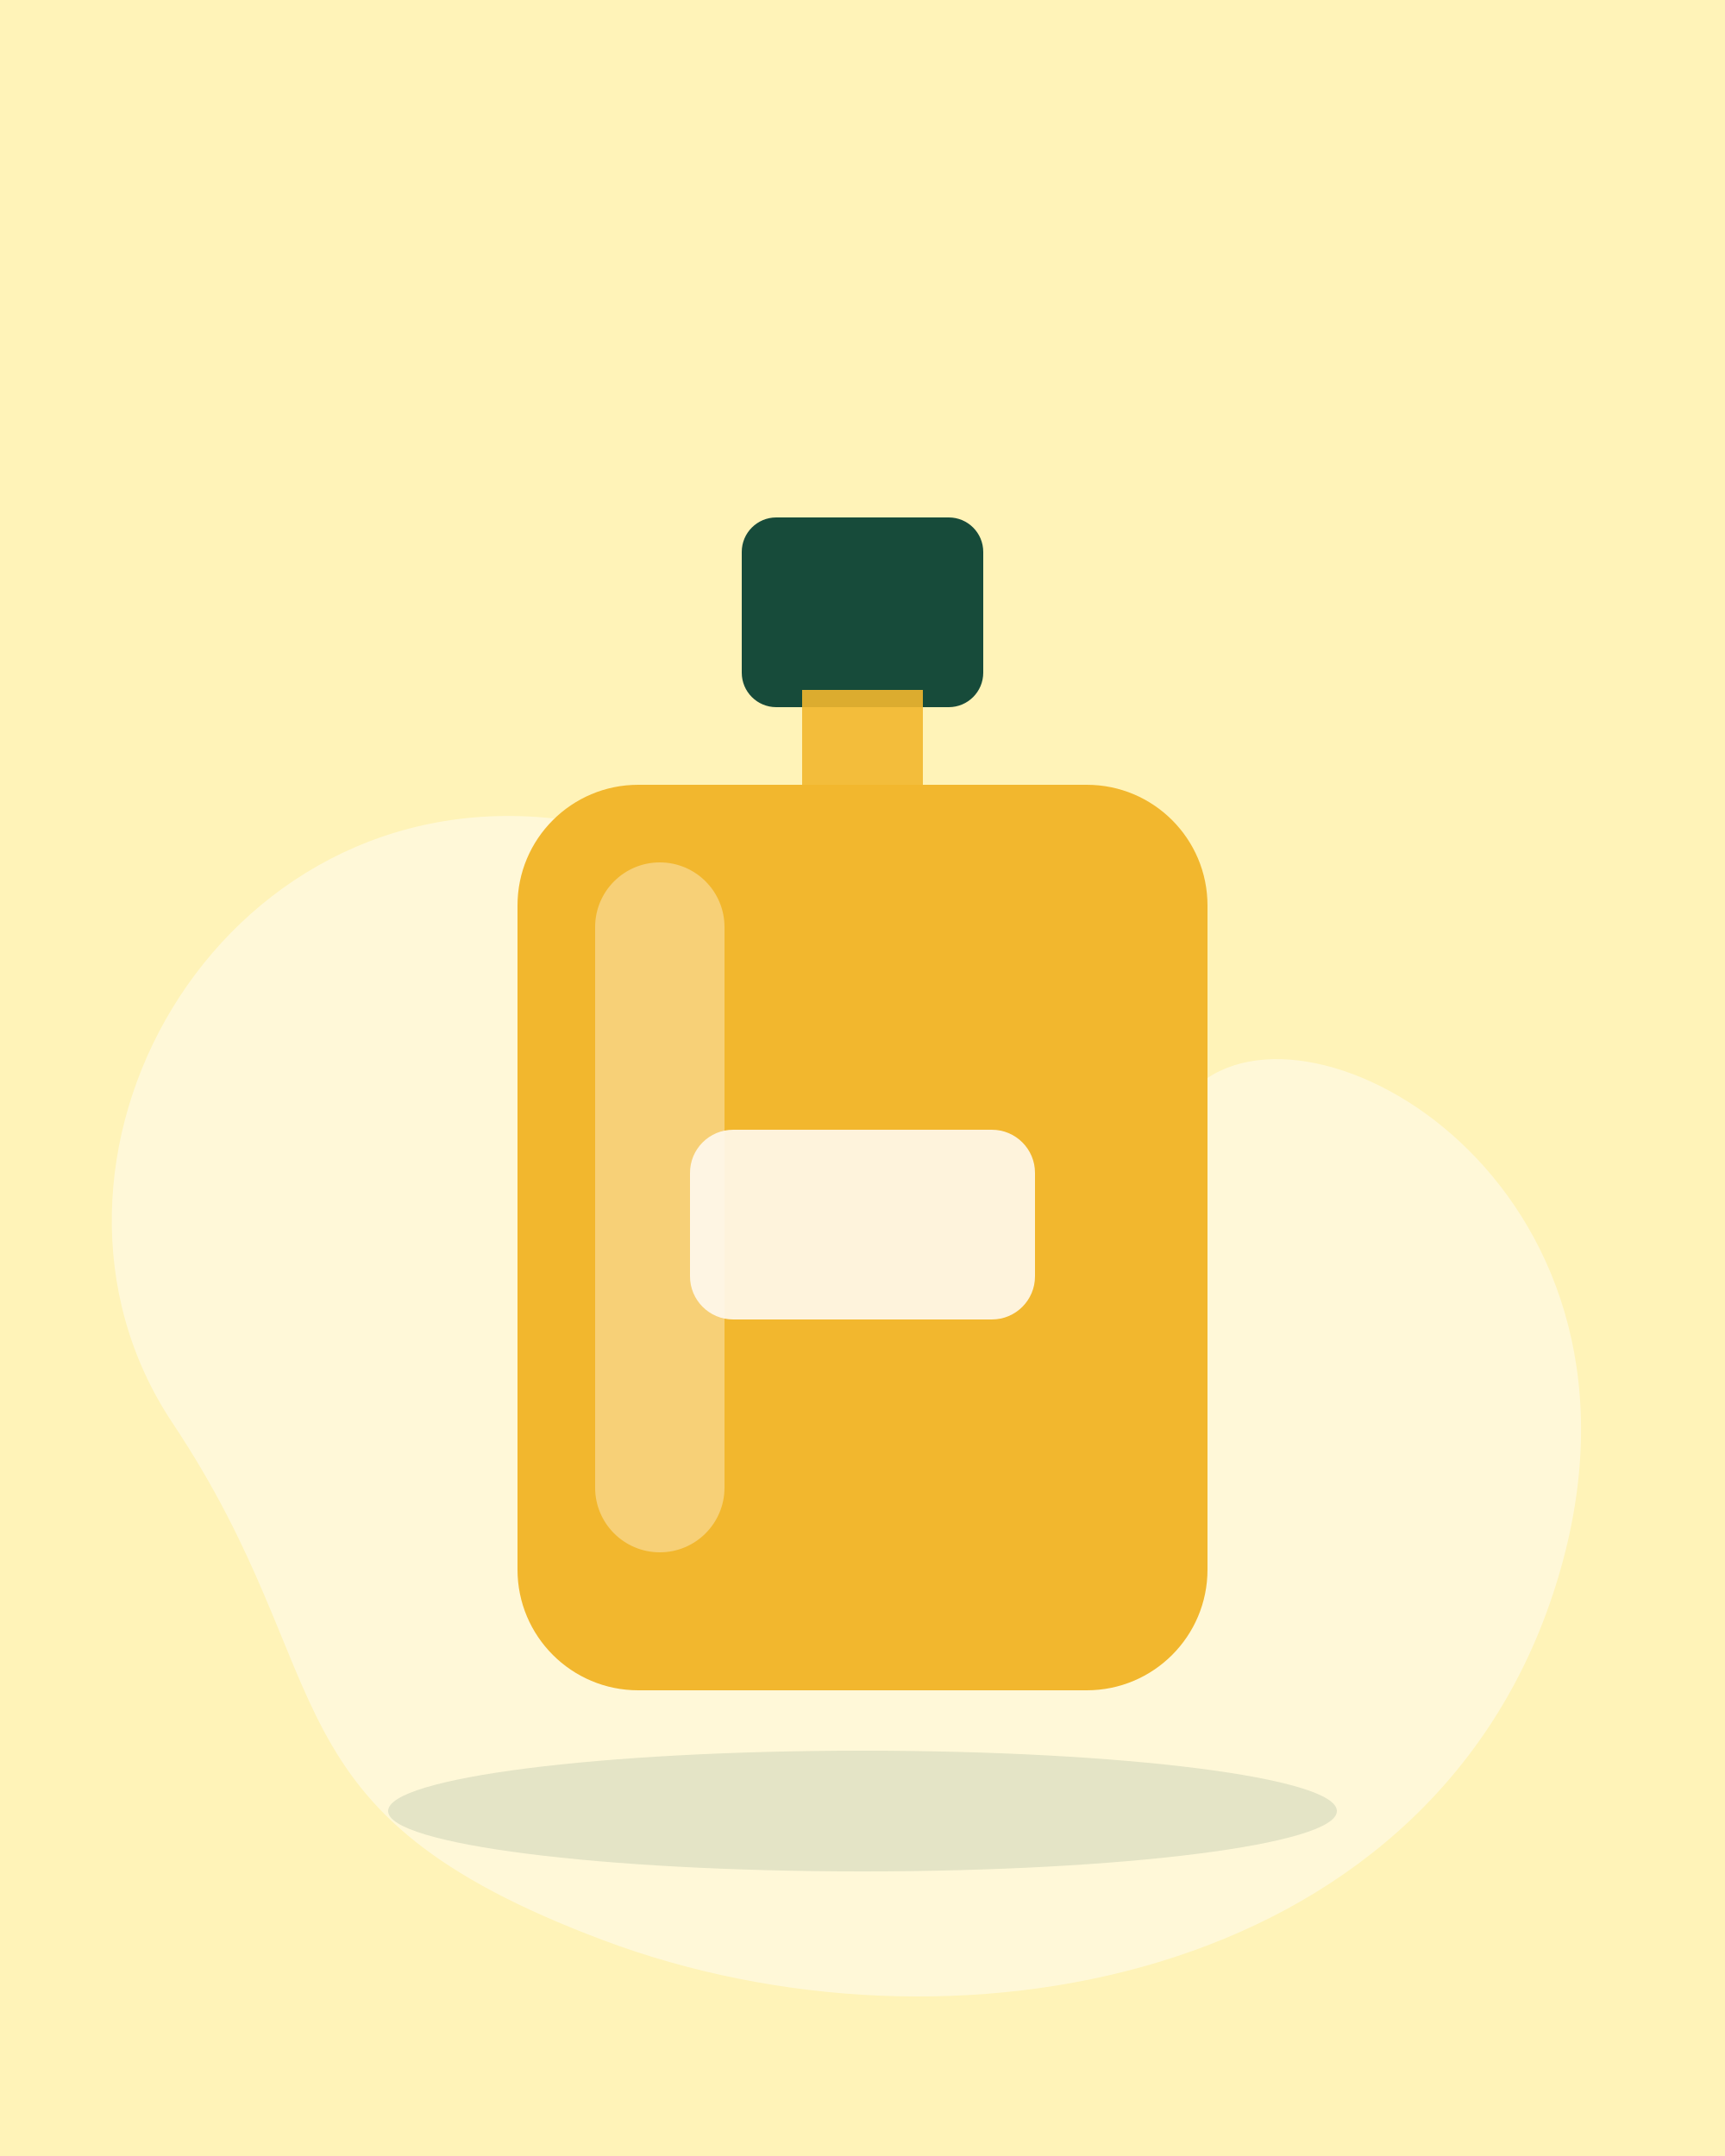
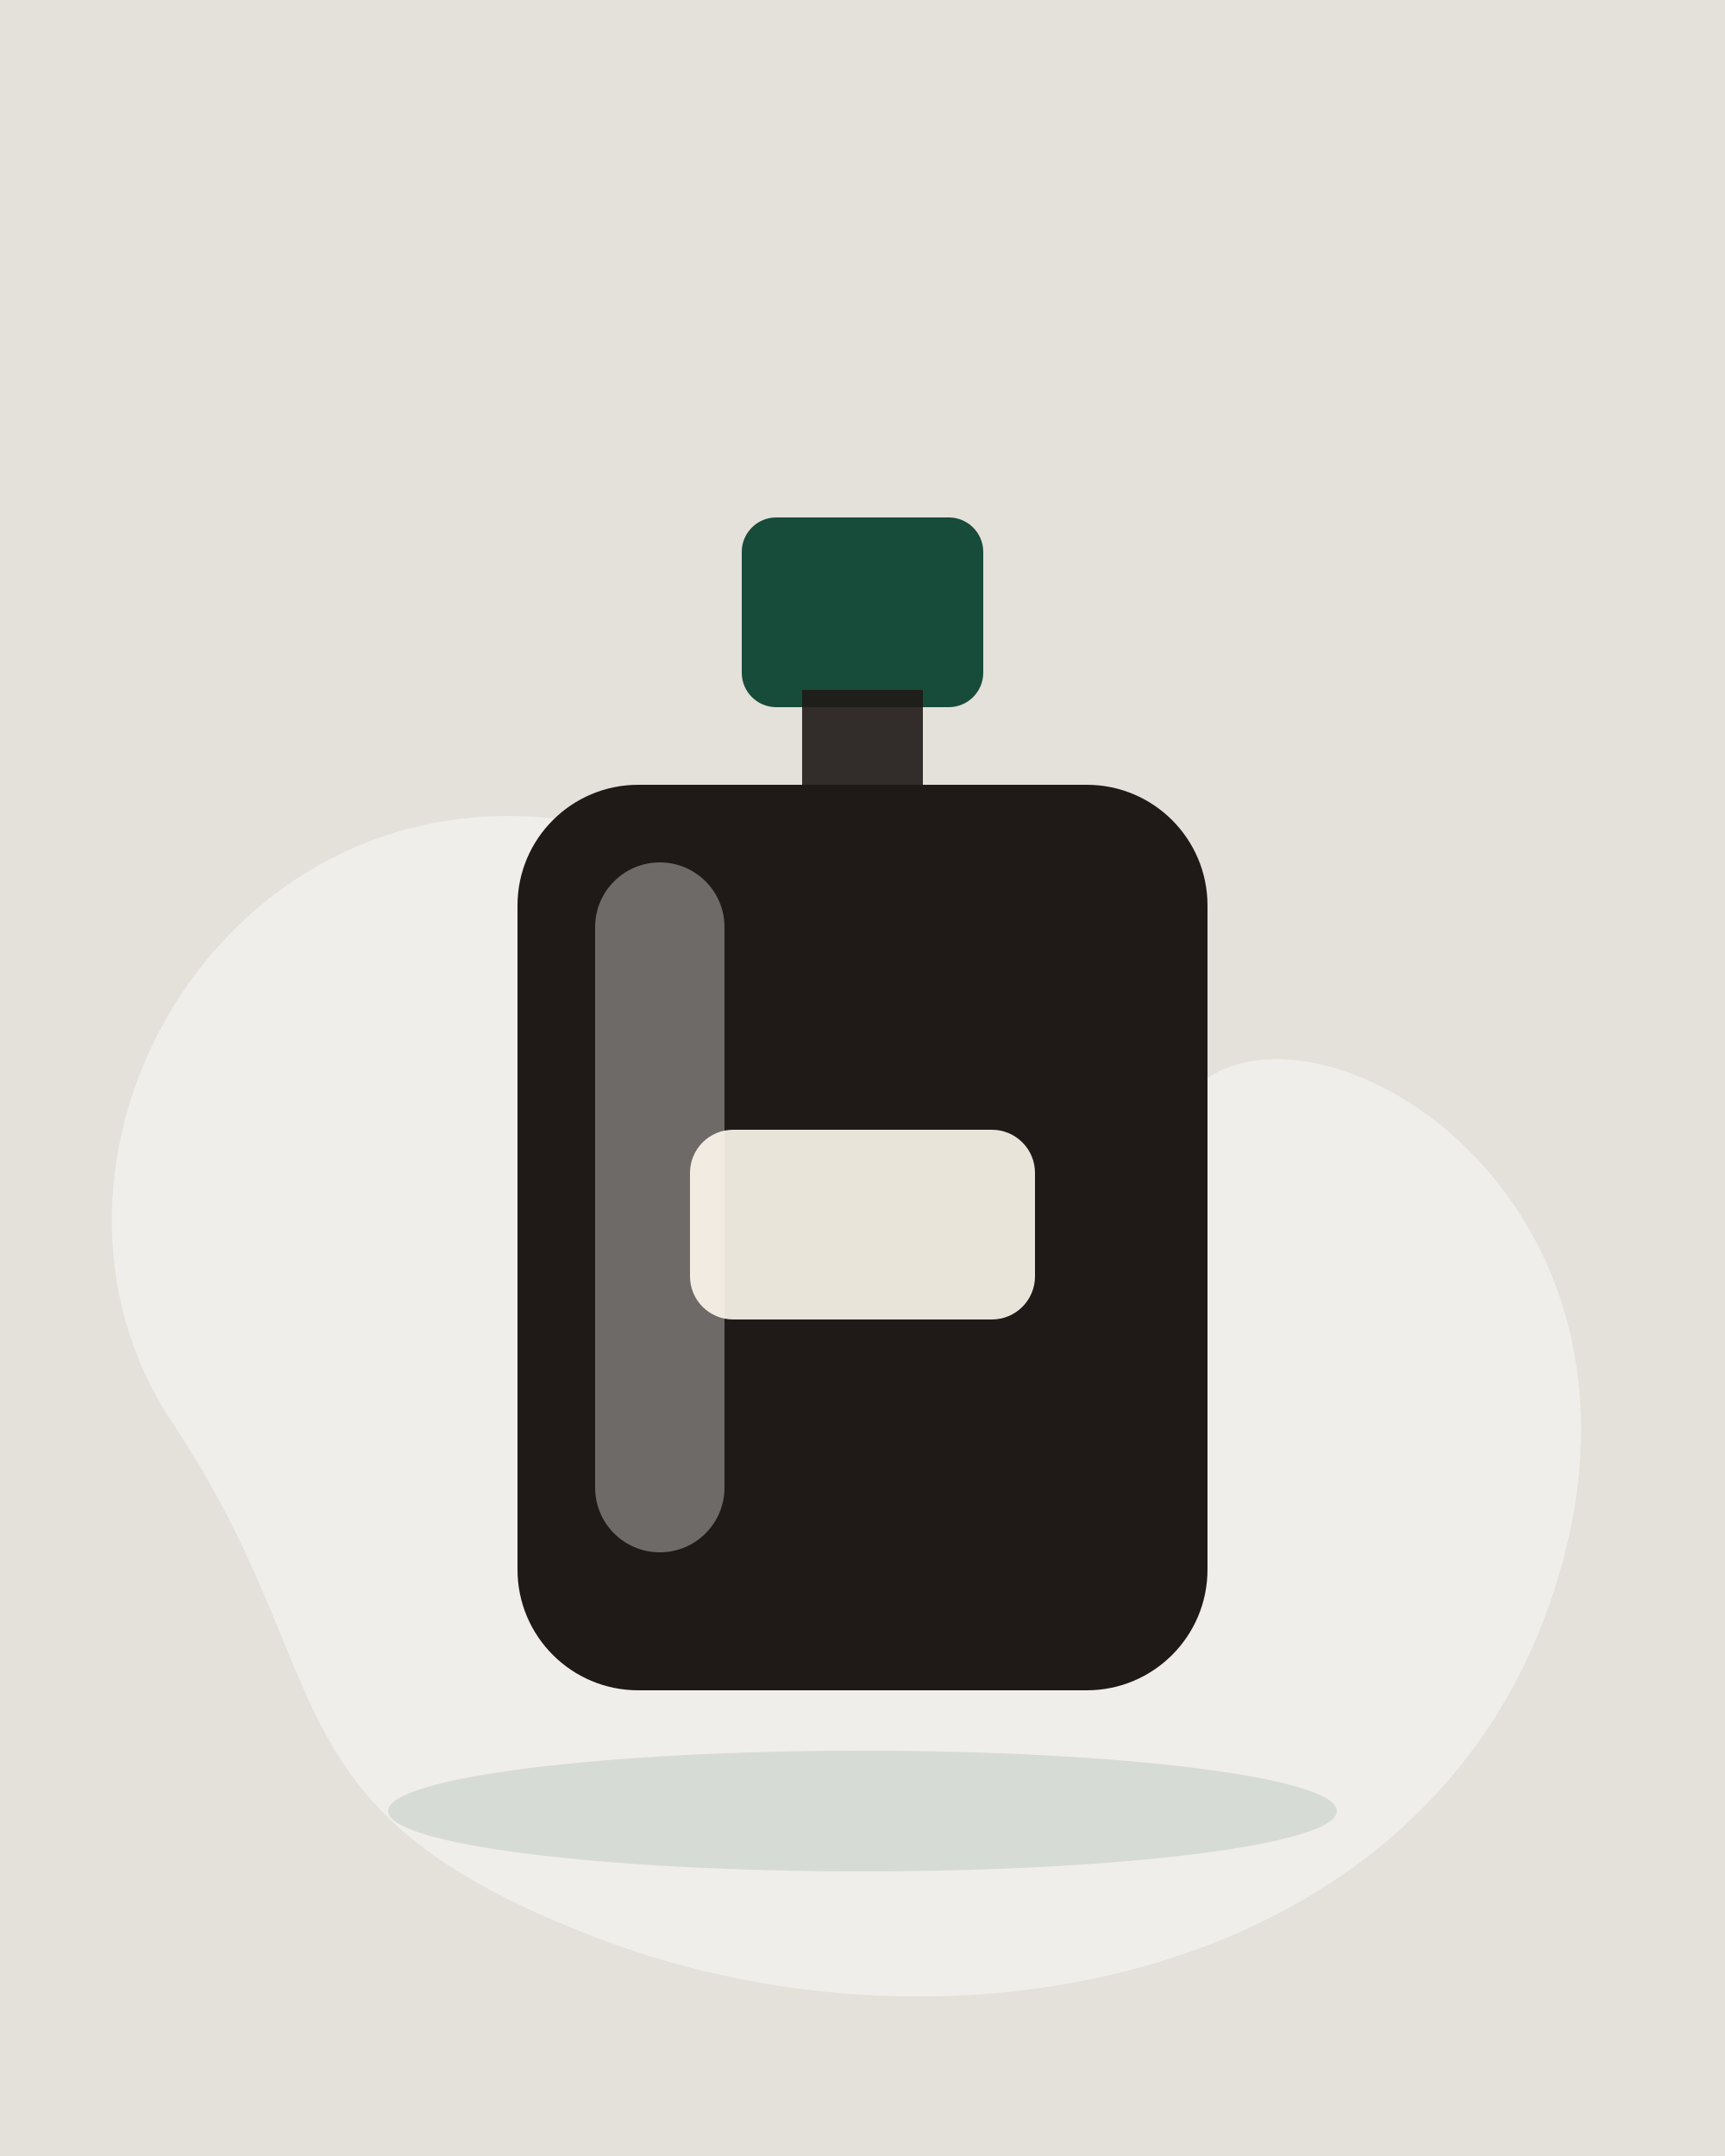
<svg xmlns="http://www.w3.org/2000/svg" viewBox="0 0 400 500" width="400" height="500">
-   <rect width="400" height="500" fill="#FFF3B8" />
+   <rect width="400" height="500" fill="#E4E0DA" />
  <path d="M40 330c-40-60 10-150 90-140s120 80 150 60 110 30 80 120-140 110-220 80-60-60-100-120z" fill="#ffffff" opacity="0.45" />
  <rect x="172" y="120" width="56" height="44" rx="8" fill="#174B3A" />
-   <rect x="186" y="160" width="28" height="26" fill="#F2B72E" opacity="0.9" />
-   <rect x="120" y="182" width="160" height="210" rx="28" fill="#F2B72E" />
+   <rect x="186" y="160" width="28" height="26" fill="#1F1A17" opacity="0.9" />
+   <rect x="120" y="182" width="160" height="210" rx="28" fill="#1F1A17" />
  <rect x="138" y="200" width="30" height="160" rx="15" fill="#ffffff" opacity="0.35" />
  <rect x="160" y="262" width="80" height="44" rx="10" fill="#FFF9EE" opacity="0.9" />
  <ellipse cx="200" cy="420" rx="110" ry="14" fill="#174B3A" opacity="0.12" />
</svg>
